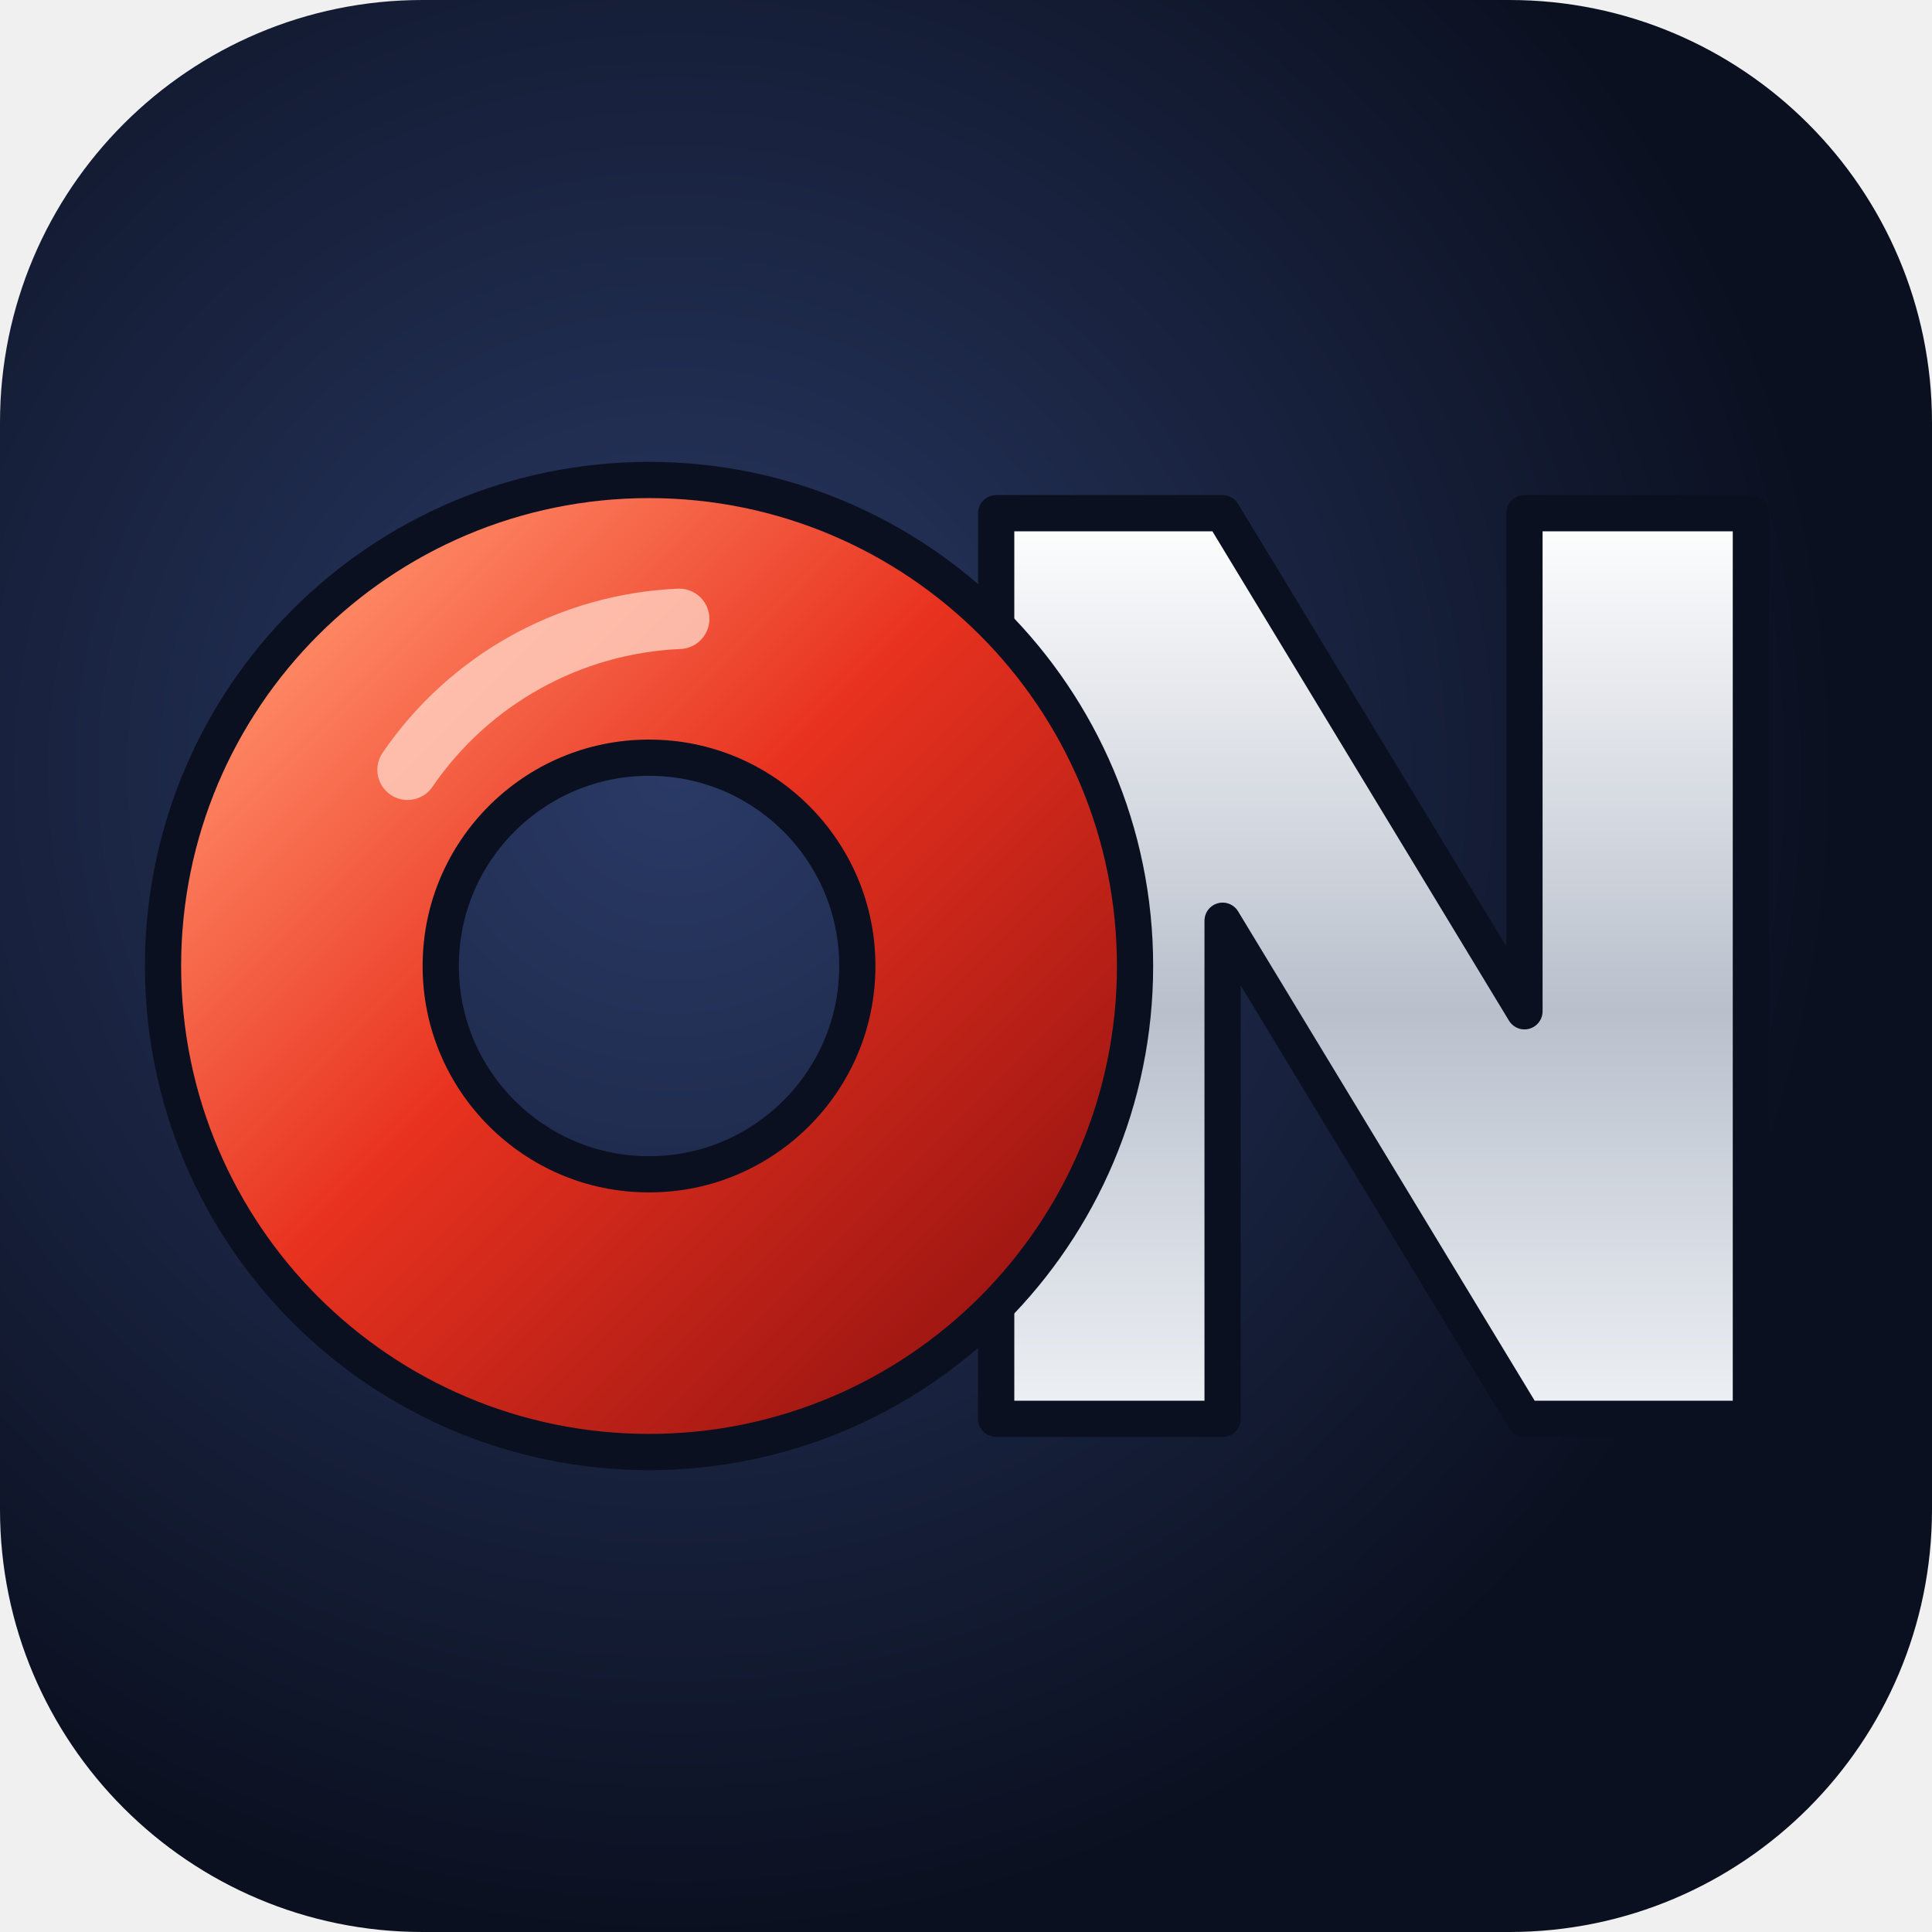
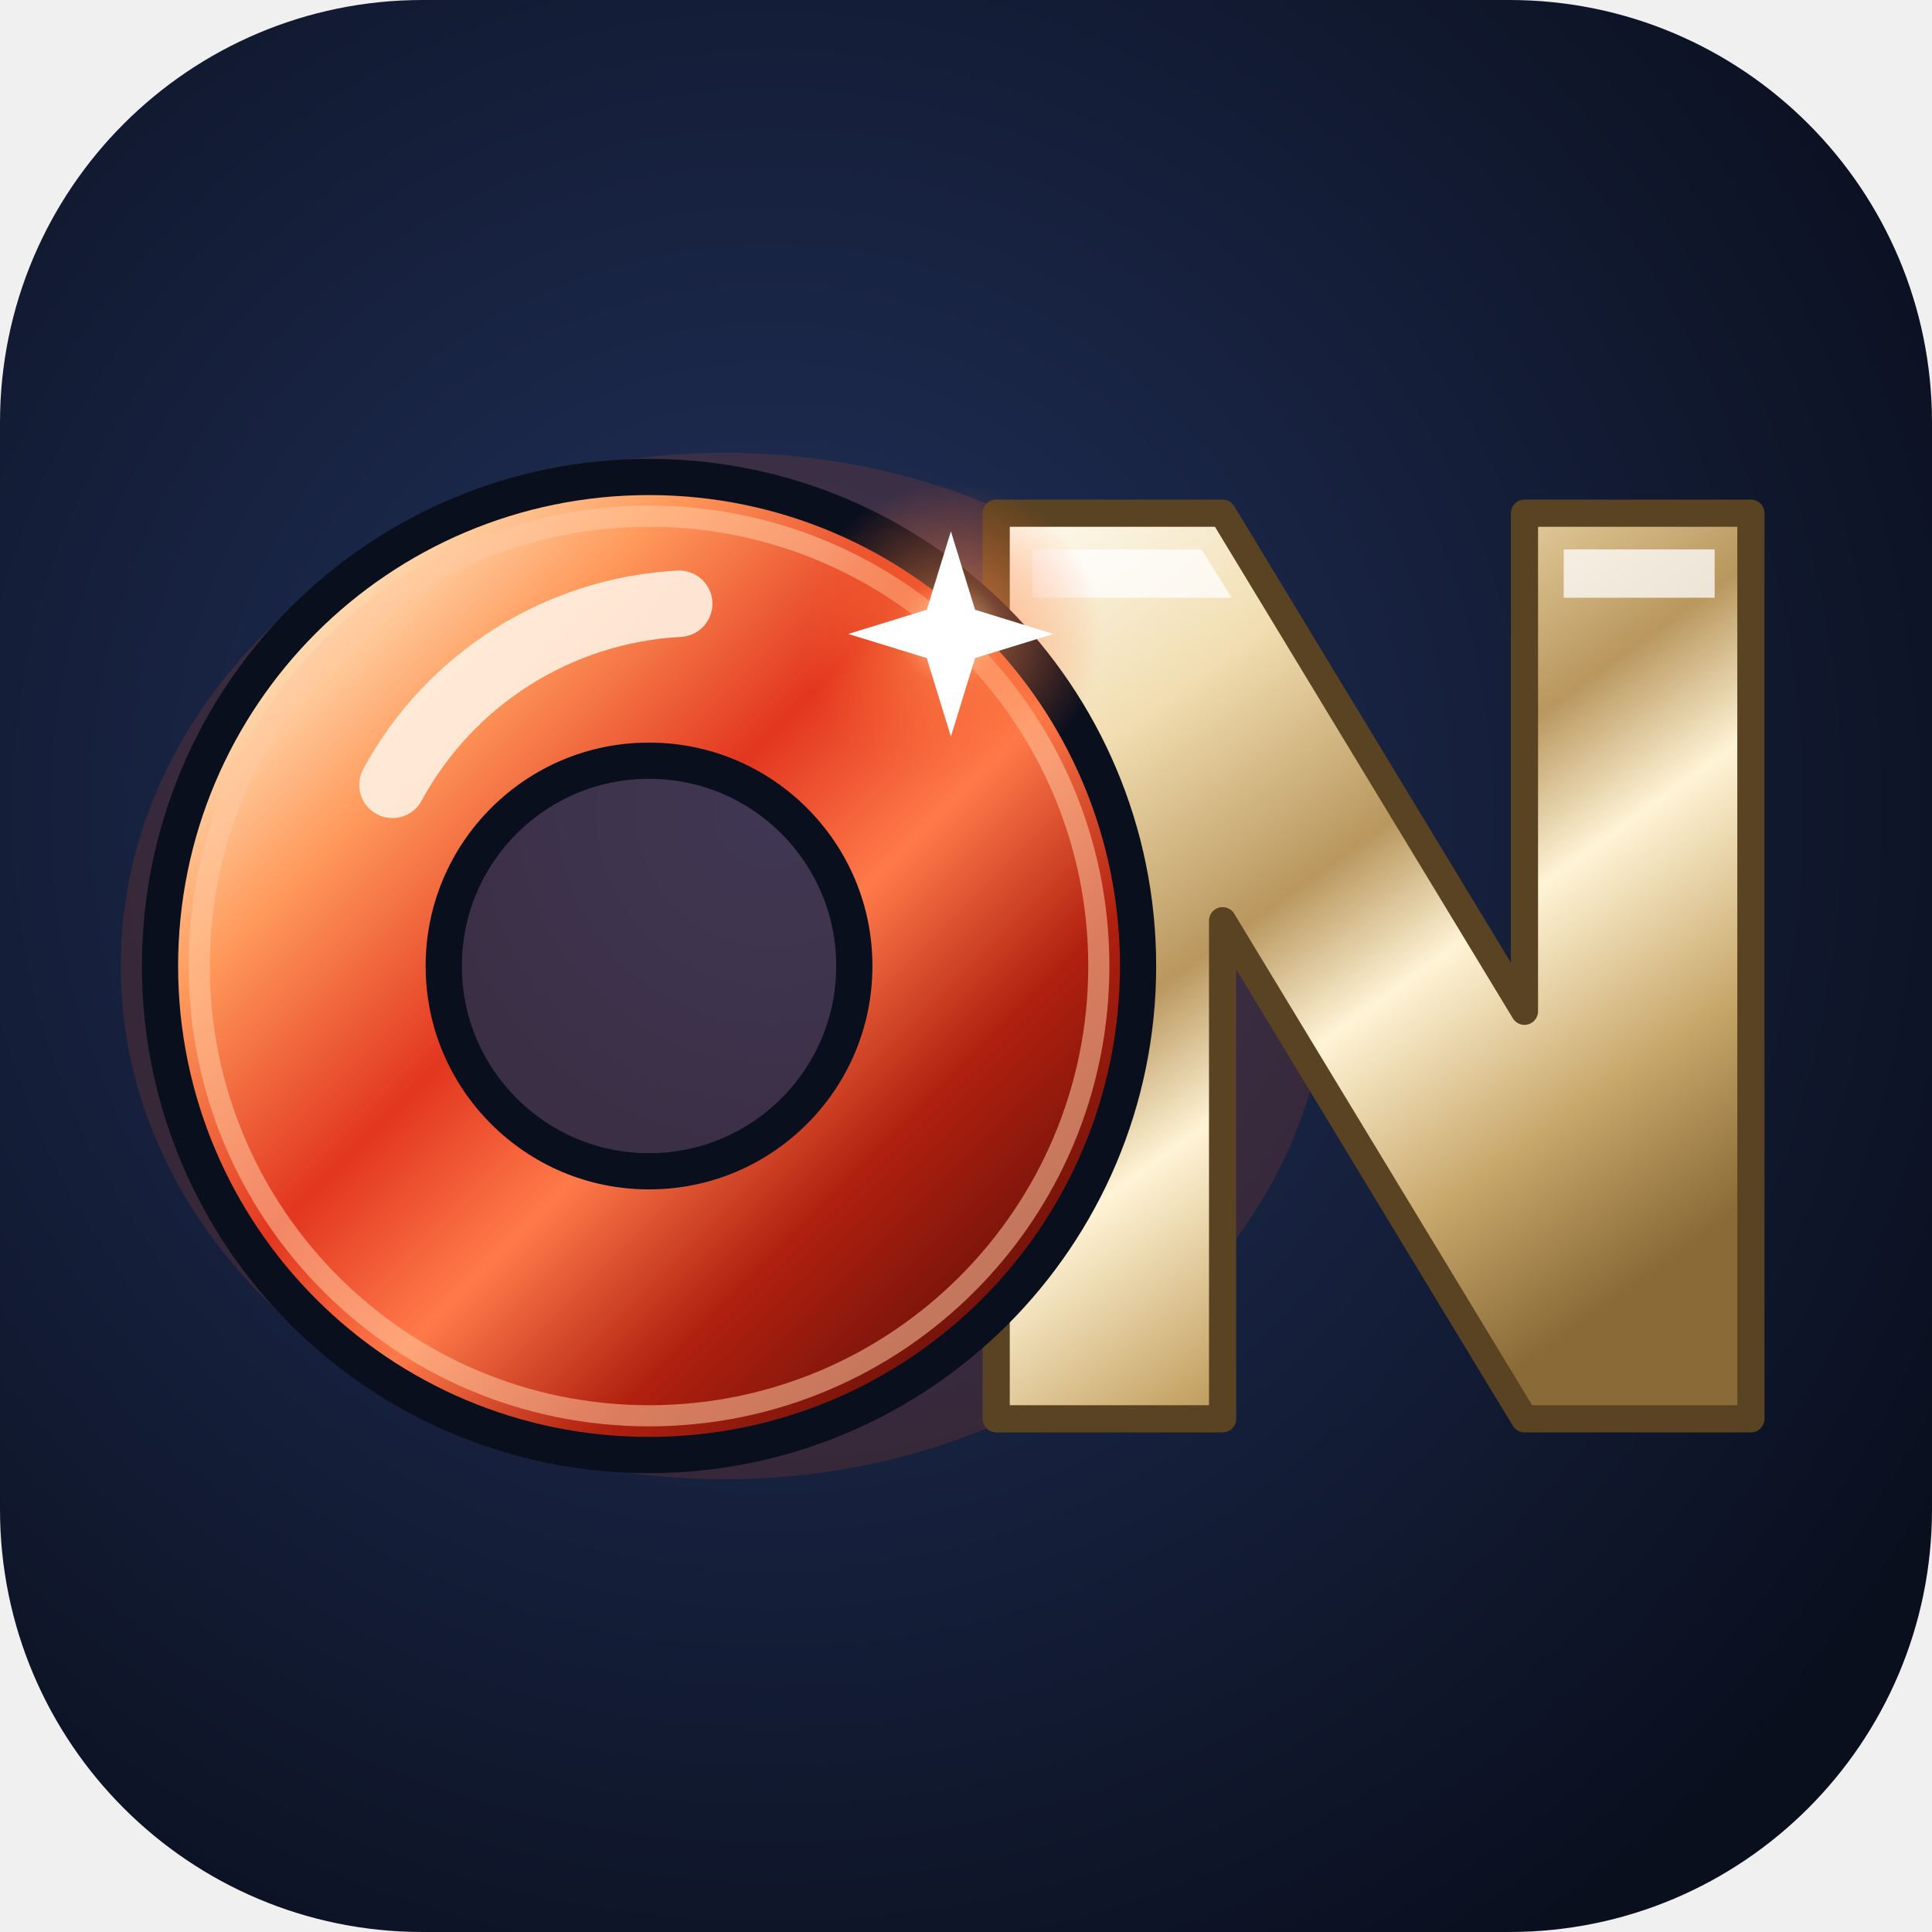
<svg xmlns="http://www.w3.org/2000/svg" viewBox="0 0 64 64">
  <defs>
    <linearGradient id="red" x1="0" y1="0" x2="1" y2="1">
-       <stop offset="0" stop-color="#FF8A66" />
-       <stop offset=".45" stop-color="#E8321F" />
-       <stop offset="1" stop-color="#9E1612" />
+       <stop offset="0" stop-color="#FFE0B8" />
+       <stop offset=".18" stop-color="#FF9A5C" />
+       <stop offset=".42" stop-color="#E2361F" />
+       <stop offset=".6" stop-color="#FF7A4A" />
+       <stop offset=".8" stop-color="#B0200F" />
+       <stop offset="1" stop-color="#6E120A" />
    </linearGradient>
-     <linearGradient id="silver" x1="0" y1="0" x2="0" y2="1">
-       <stop offset="0" stop-color="#FFFFFF" />
-       <stop offset=".55" stop-color="#B9C0CC" />
-       <stop offset="1" stop-color="#EEF1F5" />
+     <linearGradient id="gold" x1="0" y1="0" x2=".6" y2="1">
+       <stop offset="0" stop-color="#FFFDF5" />
+       <stop offset=".25" stop-color="#F1DDB0" />
+       <stop offset=".48" stop-color="#B9975E" />
+       <stop offset=".62" stop-color="#FFF4D6" />
+       <stop offset=".82" stop-color="#C9A86C" />
+       <stop offset="1" stop-color="#8A6A36" />
    </linearGradient>
-     <radialGradient id="glow" cx=".35" cy=".4" r=".6">
-       <stop offset="0" stop-color="#2A3A66" />
-       <stop offset="1" stop-color="#0B1020" />
+     <radialGradient id="bg" cx=".4" cy=".42" r=".7">
+       <stop offset="0" stop-color="#22325C" />
+       <stop offset="1" stop-color="#0A0F1E" />
+     </radialGradient>
+     <radialGradient id="flare" cx=".5" cy=".5" r=".5">
+       <stop offset="0" stop-color="#FFE7C2" stop-opacity=".95" />
+       <stop offset=".35" stop-color="#FF8A4A" stop-opacity=".45" />
+       <stop offset="1" stop-color="#FF6A2A" stop-opacity="0" />
    </radialGradient>
  </defs>
-   <rect width="64" height="64" rx="14" fill="url(#glow)" />
-   <path d="M33 47V17h7.5l10 16.5V17H58v30h-7.5l-10-16.5V47z" fill="url(#silver)" stroke="#0B1020" stroke-width="1.2" stroke-linejoin="round" />
-   <circle cx="21.5" cy="32" r="11.5" fill="none" stroke="#0B1020" stroke-width="10.4" />
-   <circle cx="21.5" cy="32" r="11.5" fill="none" stroke="url(#red)" stroke-width="8" />
-   <path d="M13.5 25.5a11.5 11.5 0 0 1 9-5" fill="none" stroke="#FFD2C2" stroke-width="2" stroke-linecap="round" opacity=".8" />
+   <rect width="64" height="64" rx="14" fill="url(#bg)" />
+   <ellipse cx="24" cy="32" rx="20" ry="17" fill="#FF5A1F" opacity=".14" />
+   <path d="M33 47V17h7.5l10 16.5V17H58v30h-7.5l-10-16.5V47z" fill="url(#gold)" stroke="#5A4322" stroke-width=".9" stroke-linejoin="round" />
+   <path d="M34.2 18.2h5.6l1 1.6h-6.6z M51.8 18.2h5v1.6h-5z" fill="#FFFFFF" opacity=".75" />
+   <circle cx="21.5" cy="32" r="11.5" fill="none" stroke="#0A0F1E" stroke-width="10.6" />
+   <circle cx="21.5" cy="32" r="11.5" fill="none" stroke="url(#red)" stroke-width="8.2" />
+   <circle cx="21.5" cy="32" r="14.9" fill="none" stroke="#FFC9A0" stroke-width=".7" opacity=".55" />
+   <path d="M13 26a11.5 11.5 0 0 1 9.5-6" fill="none" stroke="#FFF1E2" stroke-width="2.2" stroke-linecap="round" opacity=".9" />
+   <circle cx="31.5" cy="21" r="5" fill="url(#flare)" />
+   <path d="M31.5 17.6l.8 2.6 2.6.8-2.6.8-.8 2.6-.8-2.6-2.6-.8 2.6-.8z" fill="#FFFFFF" />
</svg>
